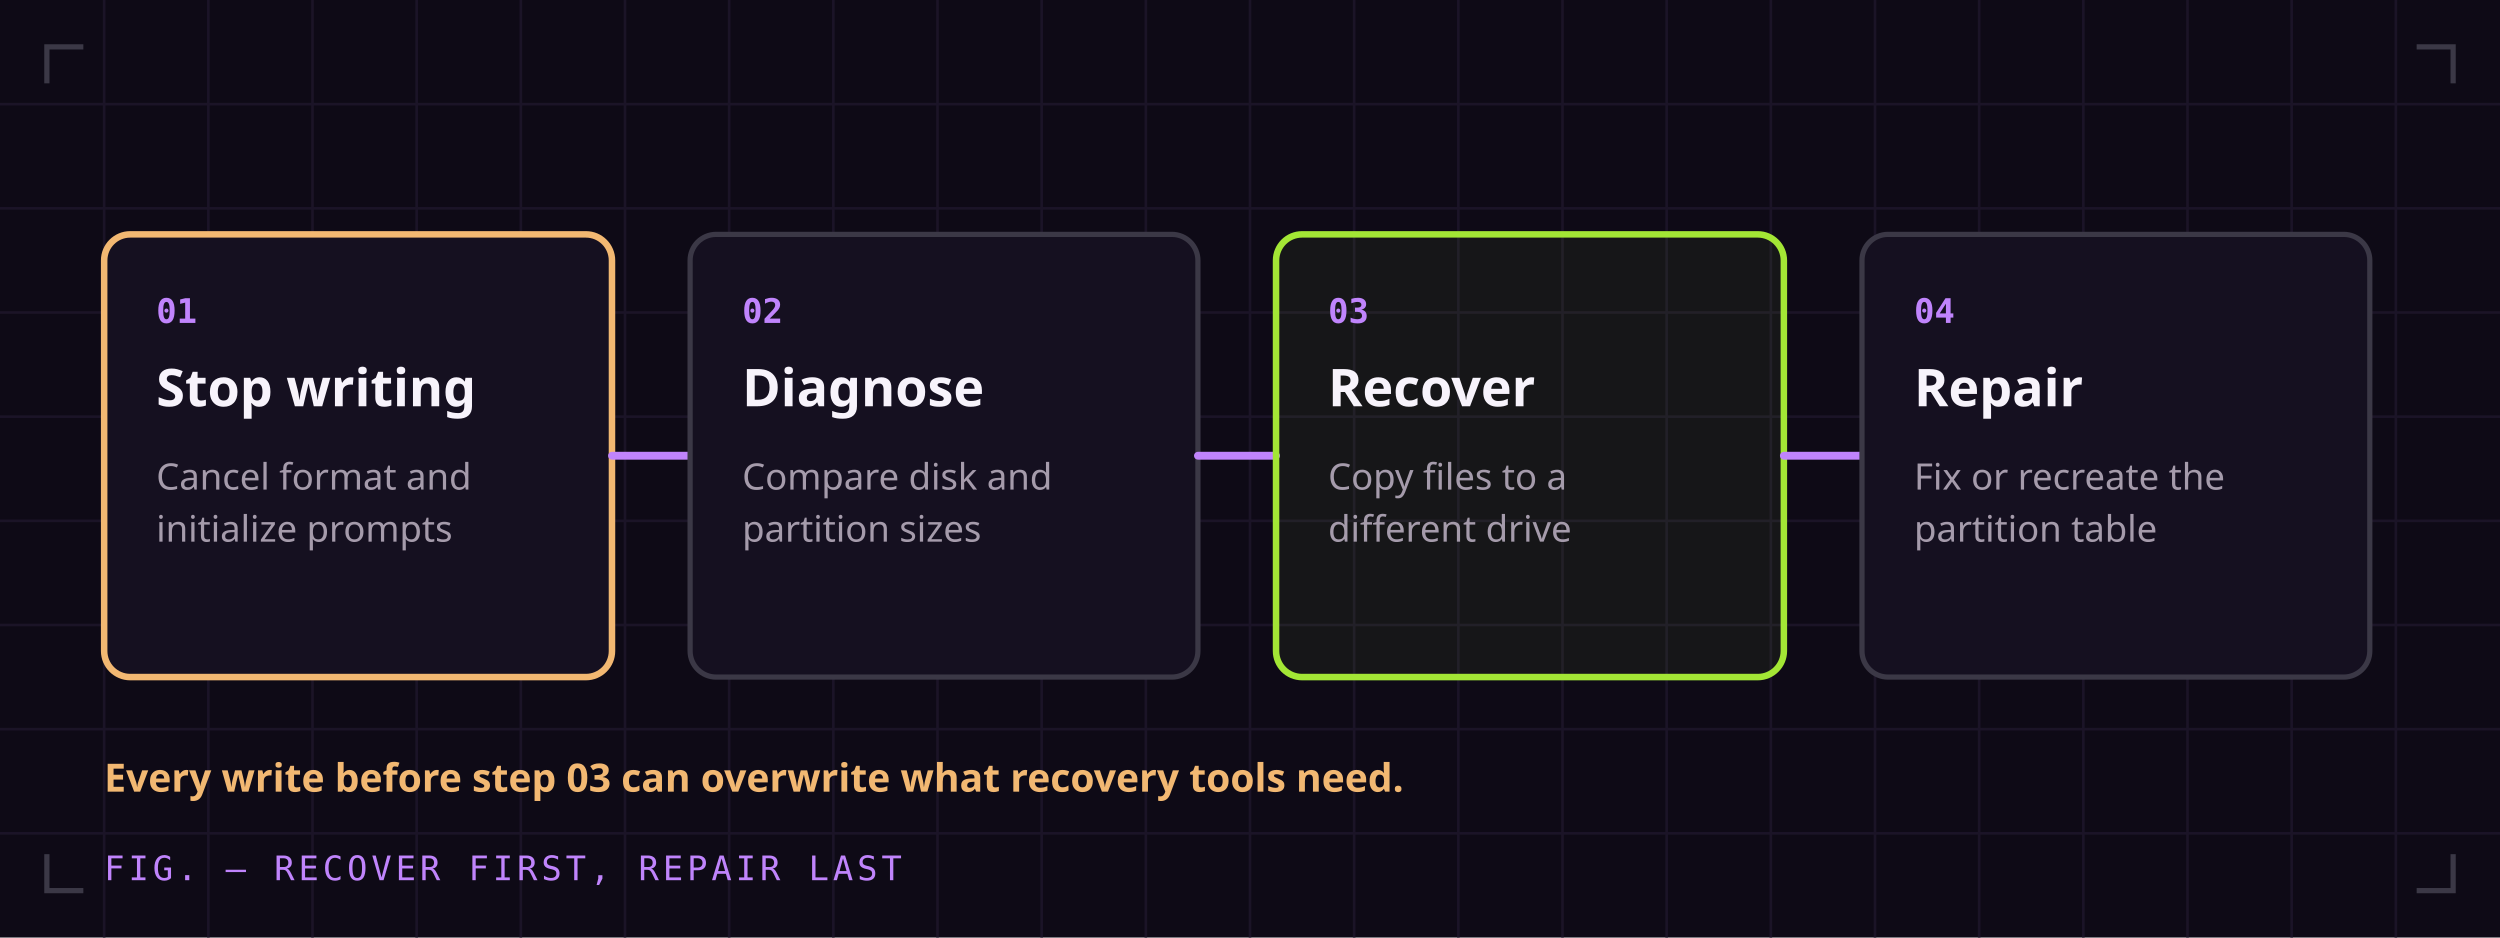
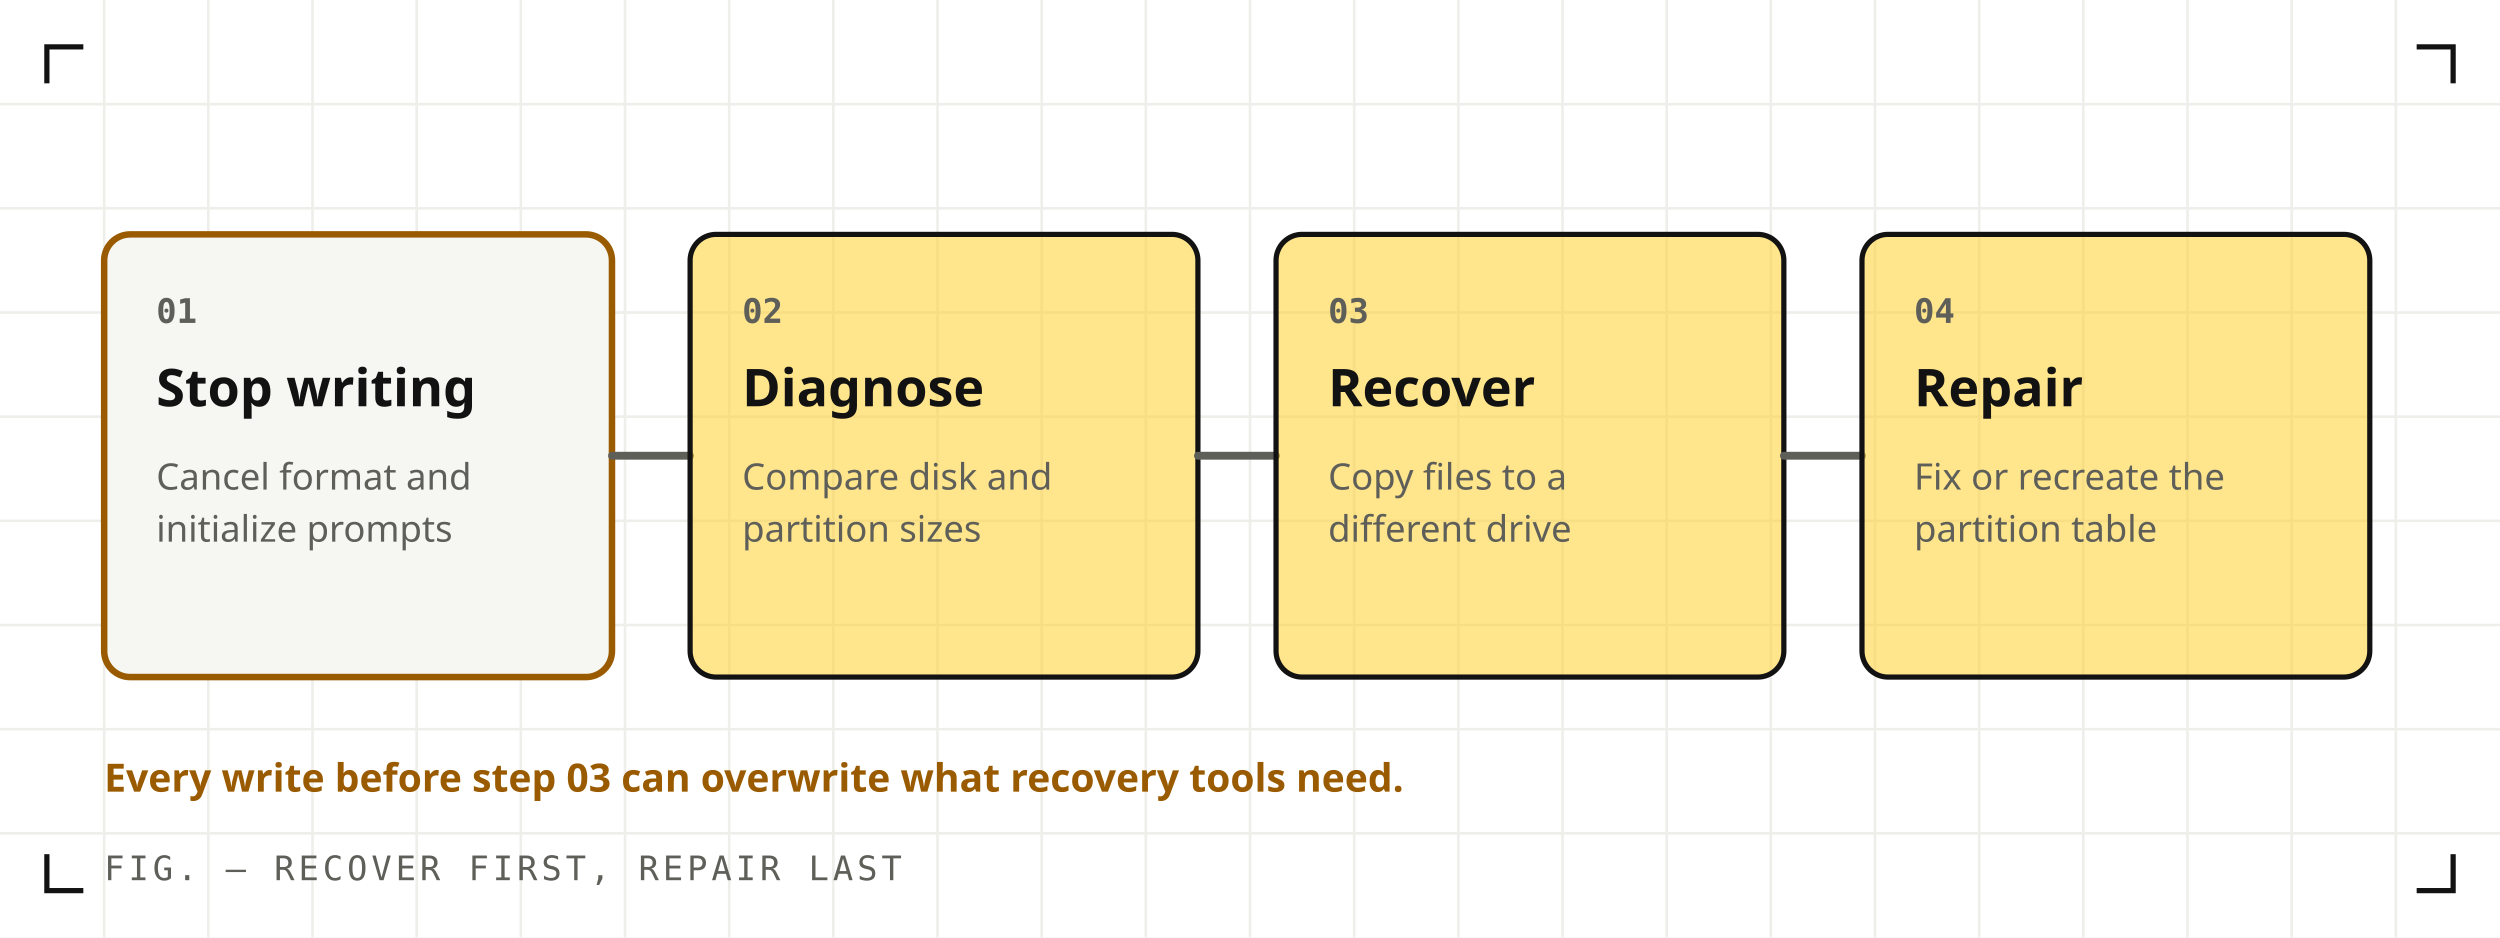
<svg xmlns="http://www.w3.org/2000/svg" viewBox="0 0 960 360" width="960" height="360" role="img" aria-label="Diagram: four steps in order: stop writing, diagnose, recover files to a different drive, then repair the partition table">
-   <rect width="960" height="360" fill="#0e0a16" />
-   <path d="M40 0V360M80 0V360M120 0V360M160 0V360M200 0V360M240 0V360M280 0V360M320 0V360M360 0V360M400 0V360M440 0V360M480 0V360M520 0V360M560 0V360M600 0V360M640 0V360M680 0V360M720 0V360M760 0V360M800 0V360M840 0V360M880 0V360M920 0V360M0 40H960M0 80H960M0 120H960M0 160H960M0 200H960M0 240H960M0 280H960M0 320H960" stroke="#1b1427" stroke-width="1" />
-   <path d="M18 32V18H32 M942 32V18H928 M18 328V342H32 M942 328V342H928" fill="none" stroke="#3b3846" stroke-width="2" />
-   <text x="40" y="338" fill="#c084fc" font-family="ui-monospace,Consolas,monospace" font-size="13" letter-spacing="1.5">FIG. — RECOVER FIRST, REPAIR LAST</text>
-   <rect x="40" y="90" width="195" height="170" rx="10" fill="#151020" stroke="#f2b872" stroke-width="2.5" />
-   <text x="60" y="124" fill="#c084fc" font-family="ui-monospace,Consolas,monospace" font-size="13" font-weight="600" text-anchor="start">01</text>
-   <text x="60" y="156" fill="#f7f3fb" font-family="ui-sans-serif,system-ui,'Segoe UI',sans-serif" font-size="20" font-weight="600" text-anchor="start">Stop writing</text>
-   <text x="60" y="188" fill="#a59bab" font-family="ui-sans-serif,system-ui,'Segoe UI',sans-serif" font-size="14" font-weight="500" text-anchor="start">Cancel format and</text>
-   <text x="60" y="208" fill="#a59bab" font-family="ui-sans-serif,system-ui,'Segoe UI',sans-serif" font-size="14" font-weight="500" text-anchor="start">initialize prompts</text>
-   <path d="M235 175H265" fill="none" stroke="#c084fc" stroke-width="3" stroke-linecap="round" stroke-linejoin="round" />
-   <rect x="265" y="90" width="195" height="170" rx="10" fill="#151020" stroke="#3b3846" stroke-width="2" />
-   <text x="285" y="124" fill="#c084fc" font-family="ui-monospace,Consolas,monospace" font-size="13" font-weight="600" text-anchor="start">02</text>
-   <text x="285" y="156" fill="#f7f3fb" font-family="ui-sans-serif,system-ui,'Segoe UI',sans-serif" font-size="20" font-weight="600" text-anchor="start">Diagnose</text>
-   <text x="285" y="188" fill="#a59bab" font-family="ui-sans-serif,system-ui,'Segoe UI',sans-serif" font-size="14" font-weight="500" text-anchor="start">Compare disk and</text>
-   <text x="285" y="208" fill="#a59bab" font-family="ui-sans-serif,system-ui,'Segoe UI',sans-serif" font-size="14" font-weight="500" text-anchor="start">partition sizes</text>
-   <path d="M460 175H490" fill="none" stroke="#c084fc" stroke-width="3" stroke-linecap="round" stroke-linejoin="round" />
-   <rect x="490" y="90" width="195" height="170" rx="10" fill="rgba(163,230,53,.06)" stroke="#a3e635" stroke-width="2.5" />
-   <text x="510" y="124" fill="#c084fc" font-family="ui-monospace,Consolas,monospace" font-size="13" font-weight="600" text-anchor="start">03</text>
-   <text x="510" y="156" fill="#f7f3fb" font-family="ui-sans-serif,system-ui,'Segoe UI',sans-serif" font-size="20" font-weight="600" text-anchor="start">Recover</text>
-   <text x="510" y="188" fill="#a59bab" font-family="ui-sans-serif,system-ui,'Segoe UI',sans-serif" font-size="14" font-weight="500" text-anchor="start">Copy files to a</text>
-   <text x="510" y="208" fill="#a59bab" font-family="ui-sans-serif,system-ui,'Segoe UI',sans-serif" font-size="14" font-weight="500" text-anchor="start">different drive</text>
-   <path d="M685 175H715" fill="none" stroke="#c084fc" stroke-width="3" stroke-linecap="round" stroke-linejoin="round" />
-   <rect x="715" y="90" width="195" height="170" rx="10" fill="#151020" stroke="#3b3846" stroke-width="2" />
-   <text x="735" y="124" fill="#c084fc" font-family="ui-monospace,Consolas,monospace" font-size="13" font-weight="600" text-anchor="start">04</text>
-   <text x="735" y="156" fill="#f7f3fb" font-family="ui-sans-serif,system-ui,'Segoe UI',sans-serif" font-size="20" font-weight="600" text-anchor="start">Repair</text>
-   <text x="735" y="188" fill="#a59bab" font-family="ui-sans-serif,system-ui,'Segoe UI',sans-serif" font-size="14" font-weight="500" text-anchor="start">Fix or recreate the</text>
-   <text x="735" y="208" fill="#a59bab" font-family="ui-sans-serif,system-ui,'Segoe UI',sans-serif" font-size="14" font-weight="500" text-anchor="start">partition table</text>
-   <text x="40" y="304" fill="#f2b872" font-family="ui-sans-serif,system-ui,'Segoe UI',sans-serif" font-size="15" font-weight="600" text-anchor="start">Every write before step 03 can overwrite what recovery tools need.</text>
+   <rect width="960" height="360" fill="#ffffff" />
+   <path d="M40 0V360M80 0V360M120 0V360M160 0V360M200 0V360M240 0V360M280 0V360M320 0V360M360 0V360M400 0V360M440 0V360M480 0V360M520 0V360M560 0V360M600 0V360M640 0V360M680 0V360M720 0V360M760 0V360M800 0V360M840 0V360M880 0V360M920 0V360M0 40H960M0 80H960M0 120H960M0 160H960M0 200H960M0 240H960M0 280H960M0 320H960" stroke="#eeeeea" stroke-width="1" />
+   <path d="M18 32V18H32 M942 32V18H928 M18 328V342H32 M942 328V342H928" fill="none" stroke="#121212" stroke-width="2" />
+   <text x="40" y="338" fill="#5f5f5a" font-family="ui-monospace,Consolas,monospace" font-size="13" letter-spacing="1.5">FIG. — RECOVER FIRST, REPAIR LAST</text>
+   <rect x="40" y="90" width="195" height="170" rx="10" fill="#f6f6f3" stroke="#9a5b00" stroke-width="2.5" />
+   <text x="60" y="124" fill="#5f5f5a" font-family="ui-monospace,Consolas,monospace" font-size="13" font-weight="600" text-anchor="start">01</text>
+   <text x="60" y="156" fill="#121212" font-family="ui-sans-serif,system-ui,'Segoe UI',sans-serif" font-size="20" font-weight="600" text-anchor="start">Stop writing</text>
+   <text x="60" y="188" fill="#5f5f5a" font-family="ui-sans-serif,system-ui,'Segoe UI',sans-serif" font-size="14" font-weight="500" text-anchor="start">Cancel format and</text>
+   <text x="60" y="208" fill="#5f5f5a" font-family="ui-sans-serif,system-ui,'Segoe UI',sans-serif" font-size="14" font-weight="500" text-anchor="start">initialize prompts</text>
+   <path d="M235 175H265" fill="none" stroke="#5f5f5a" stroke-width="3" stroke-linecap="round" stroke-linejoin="round" />
+   <rect x="265" y="90" width="195" height="170" rx="10" fill="rgba(255,207,46,.55)" stroke="#121212" stroke-width="2" />
+   <text x="285" y="124" fill="#5f5f5a" font-family="ui-monospace,Consolas,monospace" font-size="13" font-weight="600" text-anchor="start">02</text>
+   <text x="285" y="156" fill="#121212" font-family="ui-sans-serif,system-ui,'Segoe UI',sans-serif" font-size="20" font-weight="600" text-anchor="start">Diagnose</text>
+   <text x="285" y="188" fill="#5f5f5a" font-family="ui-sans-serif,system-ui,'Segoe UI',sans-serif" font-size="14" font-weight="500" text-anchor="start">Compare disk and</text>
+   <text x="285" y="208" fill="#5f5f5a" font-family="ui-sans-serif,system-ui,'Segoe UI',sans-serif" font-size="14" font-weight="500" text-anchor="start">partition sizes</text>
+   <path d="M460 175H490" fill="none" stroke="#5f5f5a" stroke-width="3" stroke-linecap="round" stroke-linejoin="round" />
+   <rect x="490" y="90" width="195" height="170" rx="10" fill="rgba(255,207,46,.55)" stroke="#121212" stroke-width="2" />
+   <text x="510" y="124" fill="#5f5f5a" font-family="ui-monospace,Consolas,monospace" font-size="13" font-weight="600" text-anchor="start">03</text>
+   <text x="510" y="156" fill="#121212" font-family="ui-sans-serif,system-ui,'Segoe UI',sans-serif" font-size="20" font-weight="600" text-anchor="start">Recover</text>
+   <text x="510" y="188" fill="#5f5f5a" font-family="ui-sans-serif,system-ui,'Segoe UI',sans-serif" font-size="14" font-weight="500" text-anchor="start">Copy files to a</text>
+   <text x="510" y="208" fill="#5f5f5a" font-family="ui-sans-serif,system-ui,'Segoe UI',sans-serif" font-size="14" font-weight="500" text-anchor="start">different drive</text>
+   <path d="M685 175H715" fill="none" stroke="#5f5f5a" stroke-width="3" stroke-linecap="round" stroke-linejoin="round" />
+   <rect x="715" y="90" width="195" height="170" rx="10" fill="rgba(255,207,46,.55)" stroke="#121212" stroke-width="2" />
+   <text x="735" y="124" fill="#5f5f5a" font-family="ui-monospace,Consolas,monospace" font-size="13" font-weight="600" text-anchor="start">04</text>
+   <text x="735" y="156" fill="#121212" font-family="ui-sans-serif,system-ui,'Segoe UI',sans-serif" font-size="20" font-weight="600" text-anchor="start">Repair</text>
+   <text x="735" y="188" fill="#5f5f5a" font-family="ui-sans-serif,system-ui,'Segoe UI',sans-serif" font-size="14" font-weight="500" text-anchor="start">Fix or recreate the</text>
+   <text x="735" y="208" fill="#5f5f5a" font-family="ui-sans-serif,system-ui,'Segoe UI',sans-serif" font-size="14" font-weight="500" text-anchor="start">partition table</text>
+   <text x="40" y="304" fill="#9a5b00" font-family="ui-sans-serif,system-ui,'Segoe UI',sans-serif" font-size="15" font-weight="600" text-anchor="start">Every write before step 03 can overwrite what recovery tools need.</text>
</svg>
